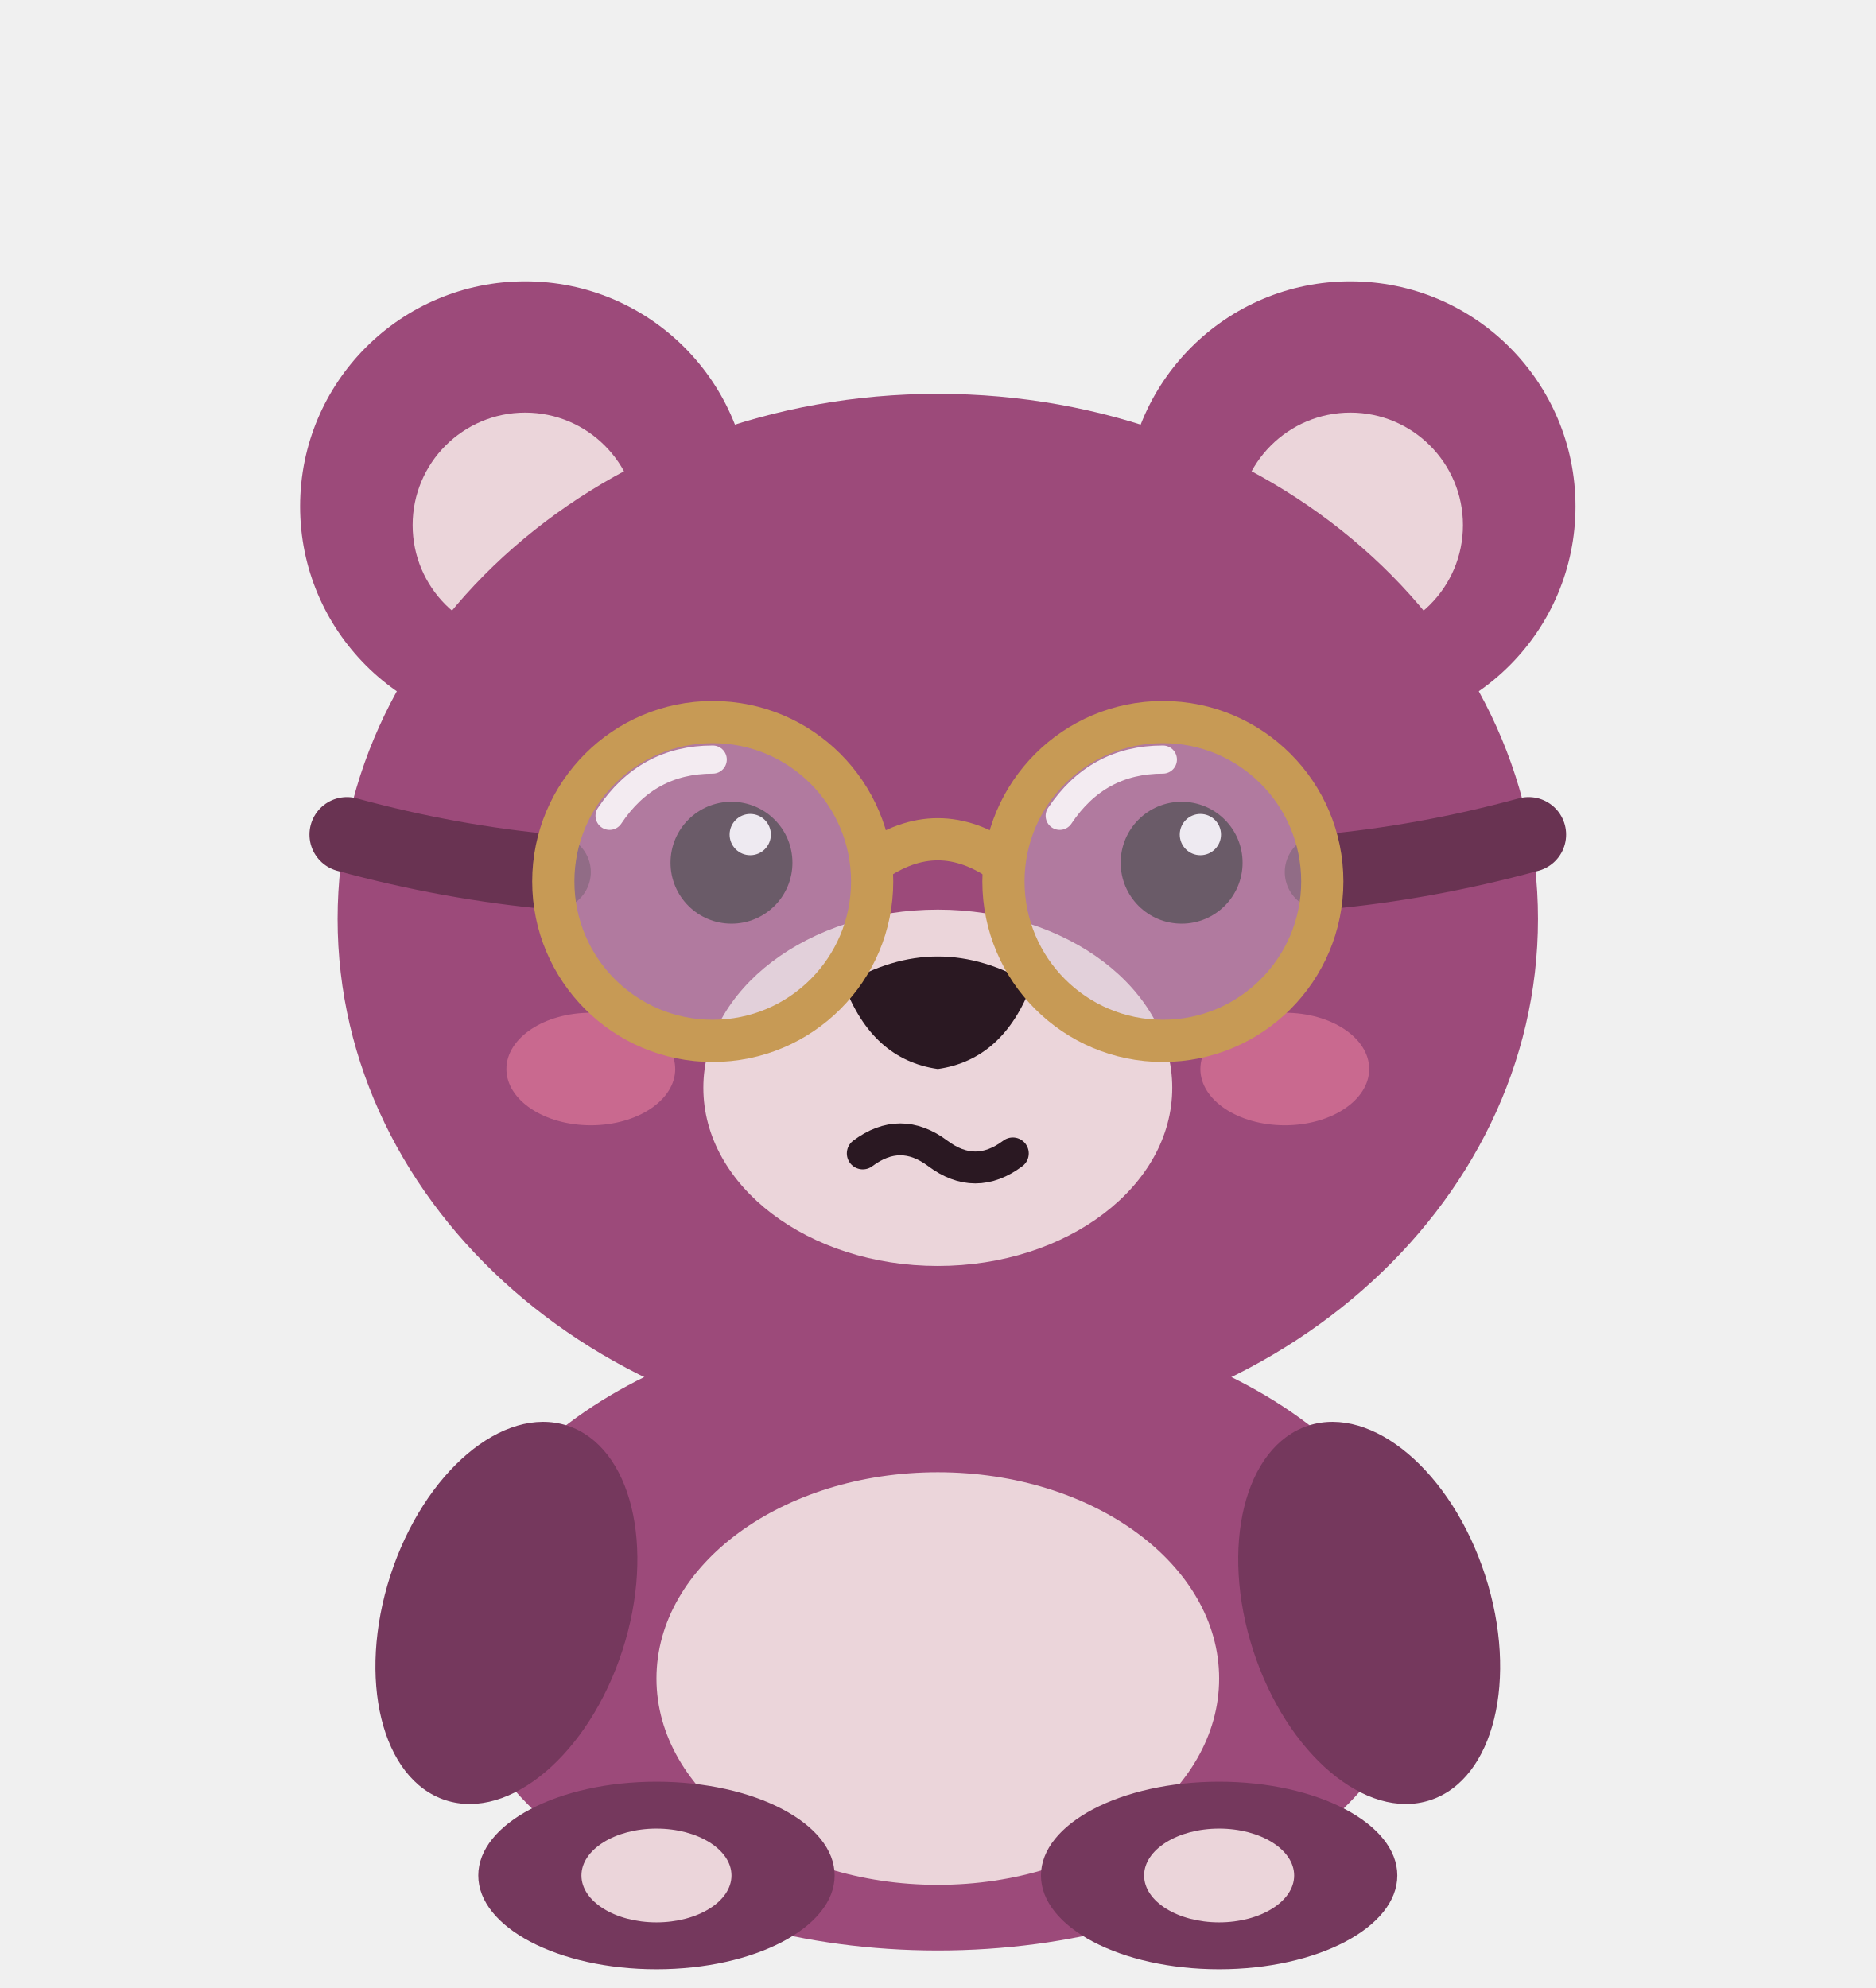
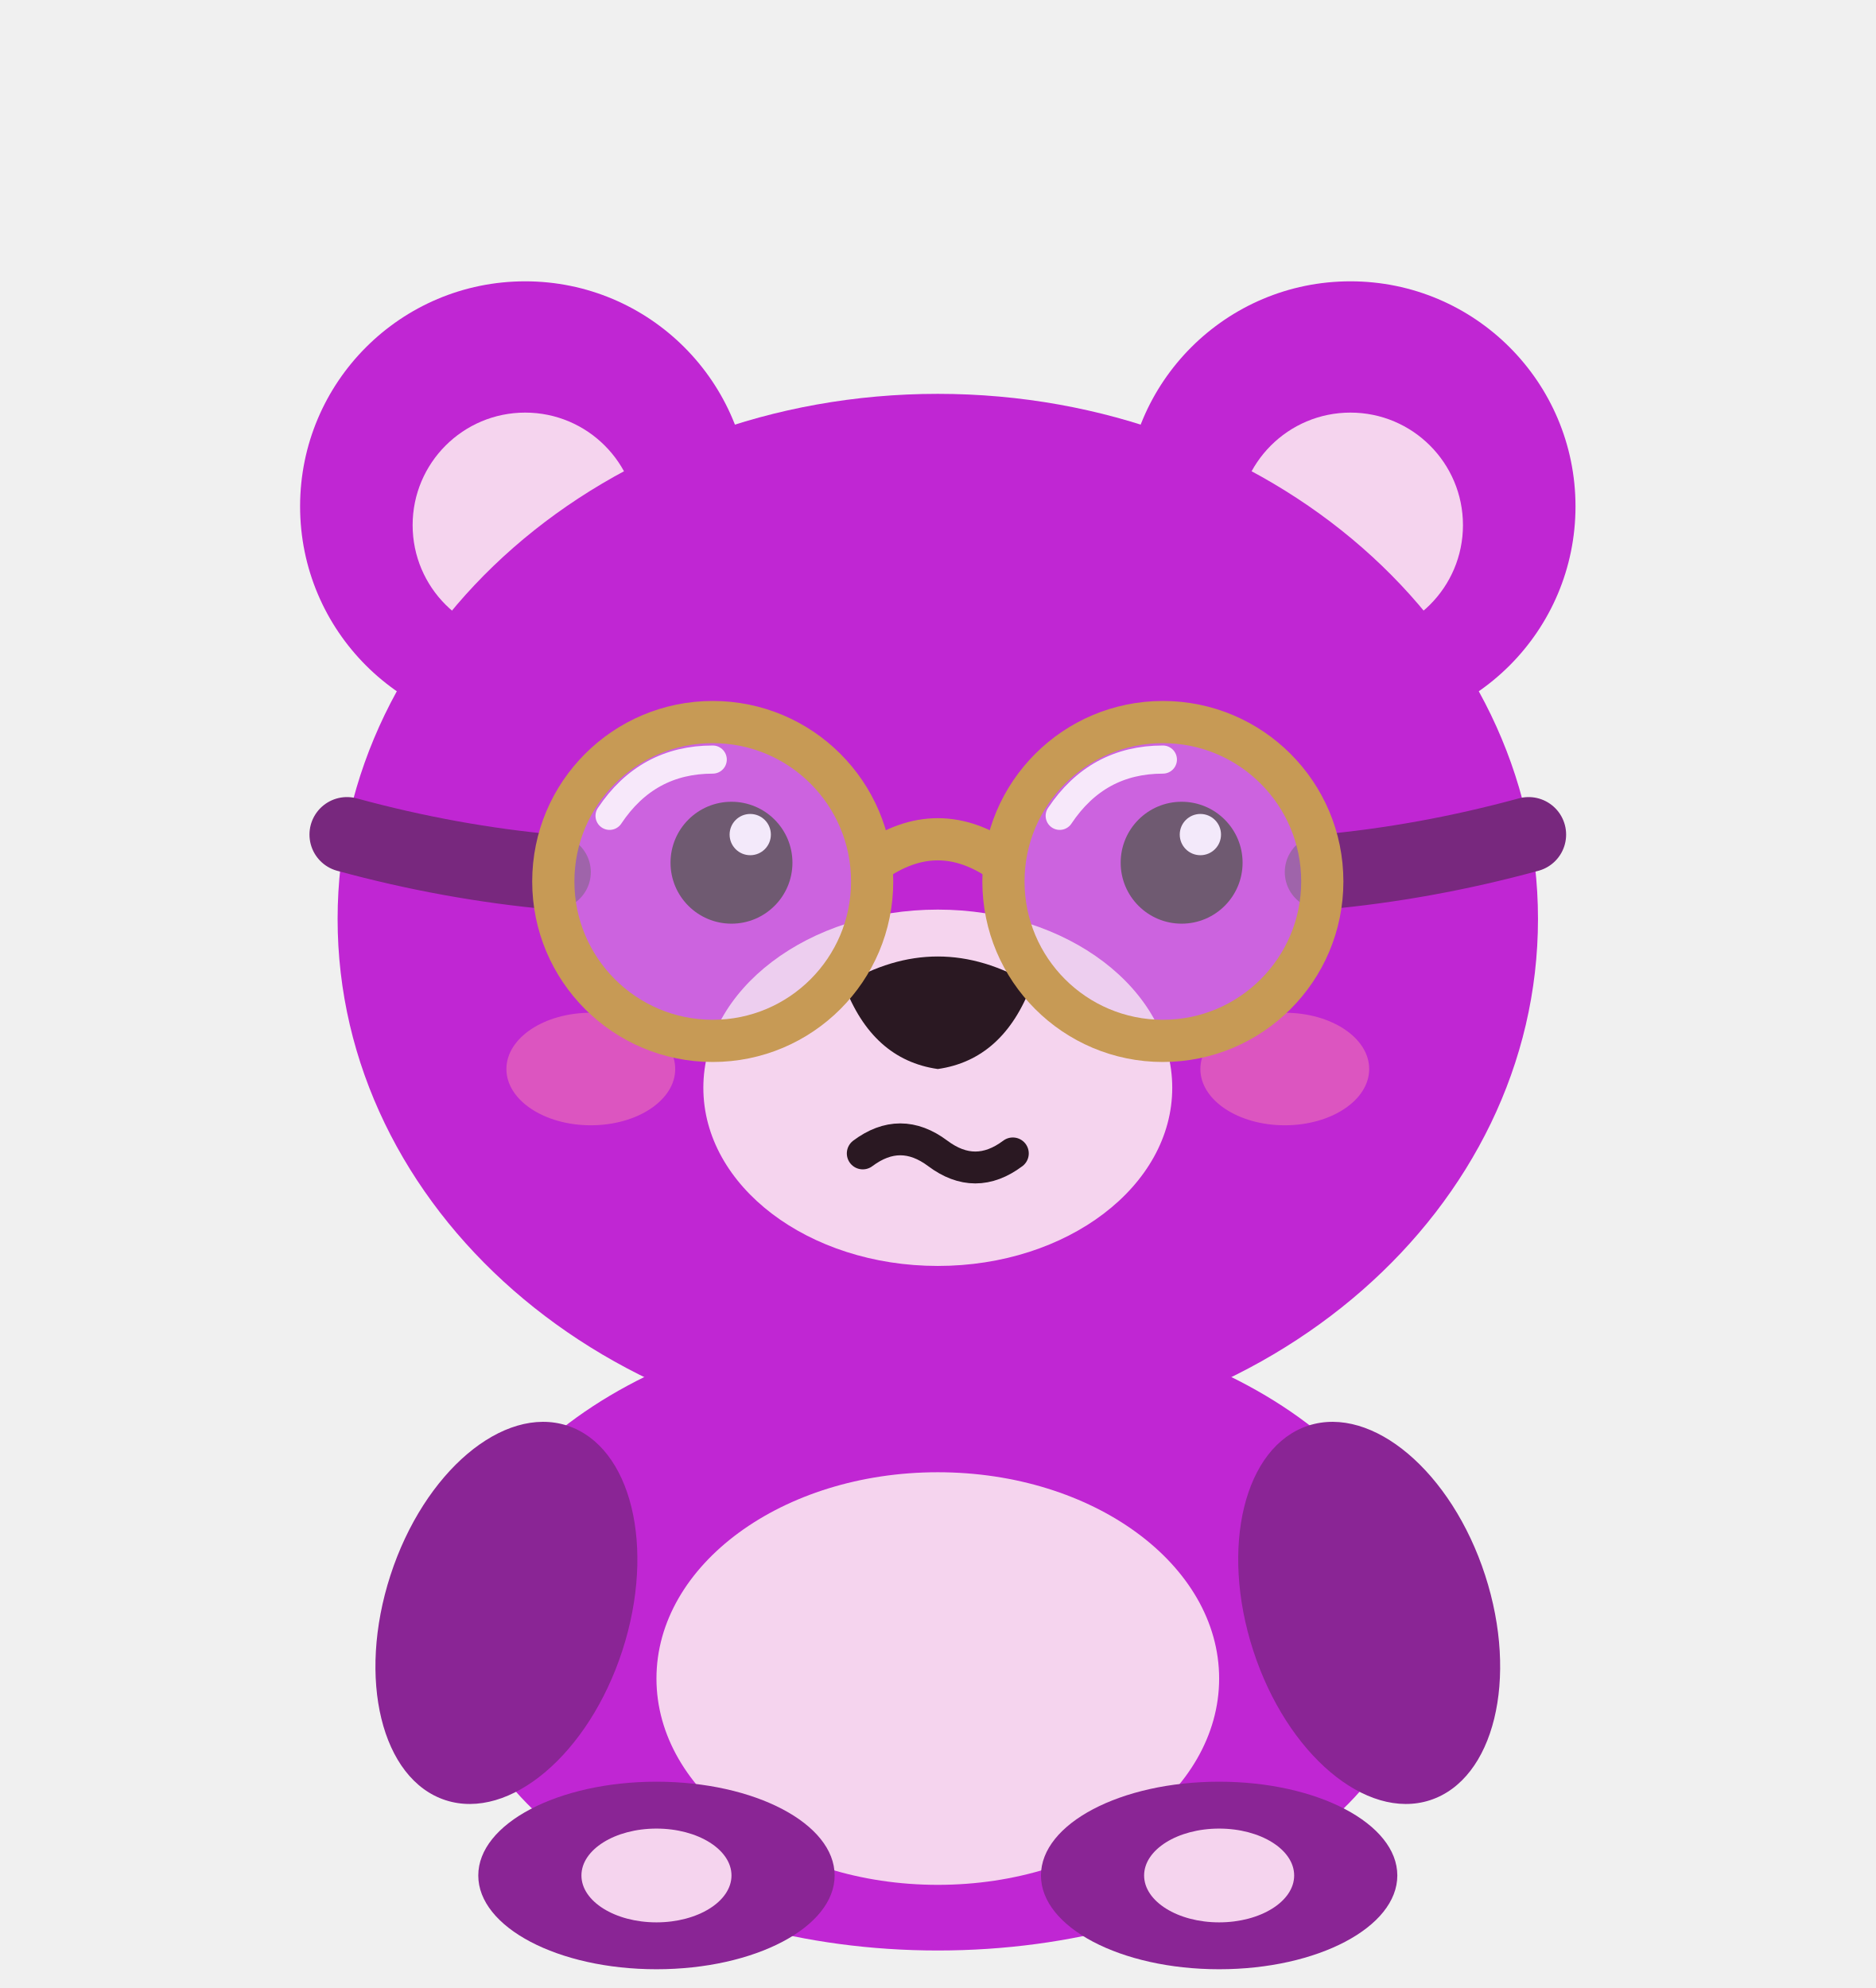
<svg xmlns="http://www.w3.org/2000/svg" viewBox="0 0 200 212" width="200" height="212">
  <style>
.yeux{animation:c 5s infinite;transform-box:fill-box;transform-origin:center}
.salut{animation:s 1.6s ease-in-out 3;transform-box:fill-box;transform-origin:30% 90%}
@keyframes c{0%,92%,100%{transform:scaleY(1)}95%{transform:scaleY(.1)}}
@keyframes s{0%,100%{transform:rotate(0)}50%{transform:rotate(14deg)}}
@media (prefers-reduced-motion:reduce){.yeux,.salut{animation:none}}
</style>
-   <circle fill="#9c4a7a" cx="56" cy="54" r="24" />
-   <circle fill="#ebd5da" cx="56" cy="56" r="12" />
-   <circle fill="#9c4a7a" cx="144" cy="54" r="24" />
-   <circle fill="#ebd5da" cx="144" cy="56" r="12" />
-   <ellipse fill="#9c4a7a" cx="100" cy="174" rx="52" ry="34" />
-   <ellipse fill="#ebd5da" cx="100" cy="179" rx="30" ry="22" />
-   <ellipse fill="#75385d" cx="70" cy="200" rx="19" ry="10" />
-   <ellipse fill="#75385d" cx="130" cy="200" rx="19" ry="10" />
-   <ellipse fill="#ebd5da" cx="70" cy="200" rx="8" ry="5" />
-   <ellipse fill="#ebd5da" cx="130" cy="200" rx="8" ry="5" />
-   <ellipse fill="#75385d" cx="54" cy="172" rx="13" ry="21" transform="rotate(18 54 172)" />
-   <ellipse fill="#75385d" cx="146" cy="172" rx="13" ry="21" transform="rotate(-18 146 172)" />
-   <ellipse fill="#9c4a7a" cx="100" cy="98" rx="64" ry="56" />
-   <ellipse fill="#ebd5da" cx="100" cy="116" rx="25" ry="19" />
+   <circle fill="#c026d3" cx="56" cy="54" r="24" />
+   <circle fill="#f5d4ee" cx="56" cy="56" r="12" />
+   <circle fill="#c026d3" cx="144" cy="54" r="24" />
+   <circle fill="#f5d4ee" cx="144" cy="56" r="12" />
+   <ellipse fill="#c026d3" cx="100" cy="174" rx="52" ry="34" />
+   <ellipse fill="#f5d4ee" cx="100" cy="179" rx="30" ry="22" />
+   <ellipse fill="#8a2595" cx="70" cy="200" rx="19" ry="10" />
+   <ellipse fill="#8a2595" cx="130" cy="200" rx="19" ry="10" />
+   <ellipse fill="#f5d4ee" cx="70" cy="200" rx="8" ry="5" />
+   <ellipse fill="#f5d4ee" cx="130" cy="200" rx="8" ry="5" />
+   <ellipse fill="#8a2595" cx="54" cy="172" rx="13" ry="21" transform="rotate(18 54 172)" />
+   <ellipse fill="#8a2595" cx="146" cy="172" rx="13" ry="21" transform="rotate(-18 146 172)" />
+   <ellipse fill="#c026d3" cx="100" cy="98" rx="64" ry="56" />
+   <ellipse fill="#f5d4ee" cx="100" cy="116" rx="25" ry="19" />
  <ellipse fill="#ff8fa8" opacity=".45" cx="63" cy="114" rx="9" ry="6" />
  <ellipse fill="#ff8fa8" opacity=".45" cx="137" cy="114" rx="9" ry="6" />
  <g class="yeux">
    <circle fill="#2a1822" cx="78" cy="92" r="6.5" />
    <circle fill="#2a1822" cx="126" cy="92" r="6.5" />
    <circle cx="80" cy="89" r="2.2" fill="#fff" />
    <circle cx="128" cy="89" r="2.2" fill="#fff" />
  </g>
  <path fill="#2a1822" d="M90 105 Q100 99 110 105 Q107 113 100 114 Q93 113 90 105Z" />
  <path d="M92 123 q4 -3 8 0 q4 3 8 0" fill="none" stroke="#2a1822" stroke-width="3.4" stroke-linecap="round" stroke-linejoin="round" />
-   <path d="M37 89 Q48 92 59 93 M141 93 Q152 92 163 89" fill="none" stroke="#693352" stroke-width="8" stroke-linecap="round" />
+   <path d="M37 89 Q48 92 59 93 M141 93 Q152 92 163 89" fill="none" stroke="#78287e" stroke-width="8" stroke-linecap="round" />
  <path d="M93 92 q7 -5 14 0" fill="none" stroke="#c79a55" stroke-width="4.5" stroke-linecap="round" />
-   <circle cx="76" cy="94" r="17" fill="#d2c8db" fill-opacity=".38" stroke="#c79a55" stroke-width="4.5" />
-   <circle cx="124" cy="94" r="17" fill="#d2c8db" fill-opacity=".38" stroke="#c79a55" stroke-width="4.5" />
+   <circle cx="76" cy="94" r="17" fill="#e0c6f3" fill-opacity=".38" stroke="#c79a55" stroke-width="4.5" />
+   <circle cx="124" cy="94" r="17" fill="#e0c6f3" fill-opacity=".38" stroke="#c79a55" stroke-width="4.5" />
  <path d="M65 87 q4 -6 11 -6 M113 87 q4 -6 11 -6" fill="none" stroke="#fff" stroke-width="3" stroke-linecap="round" opacity=".85" />
</svg>
